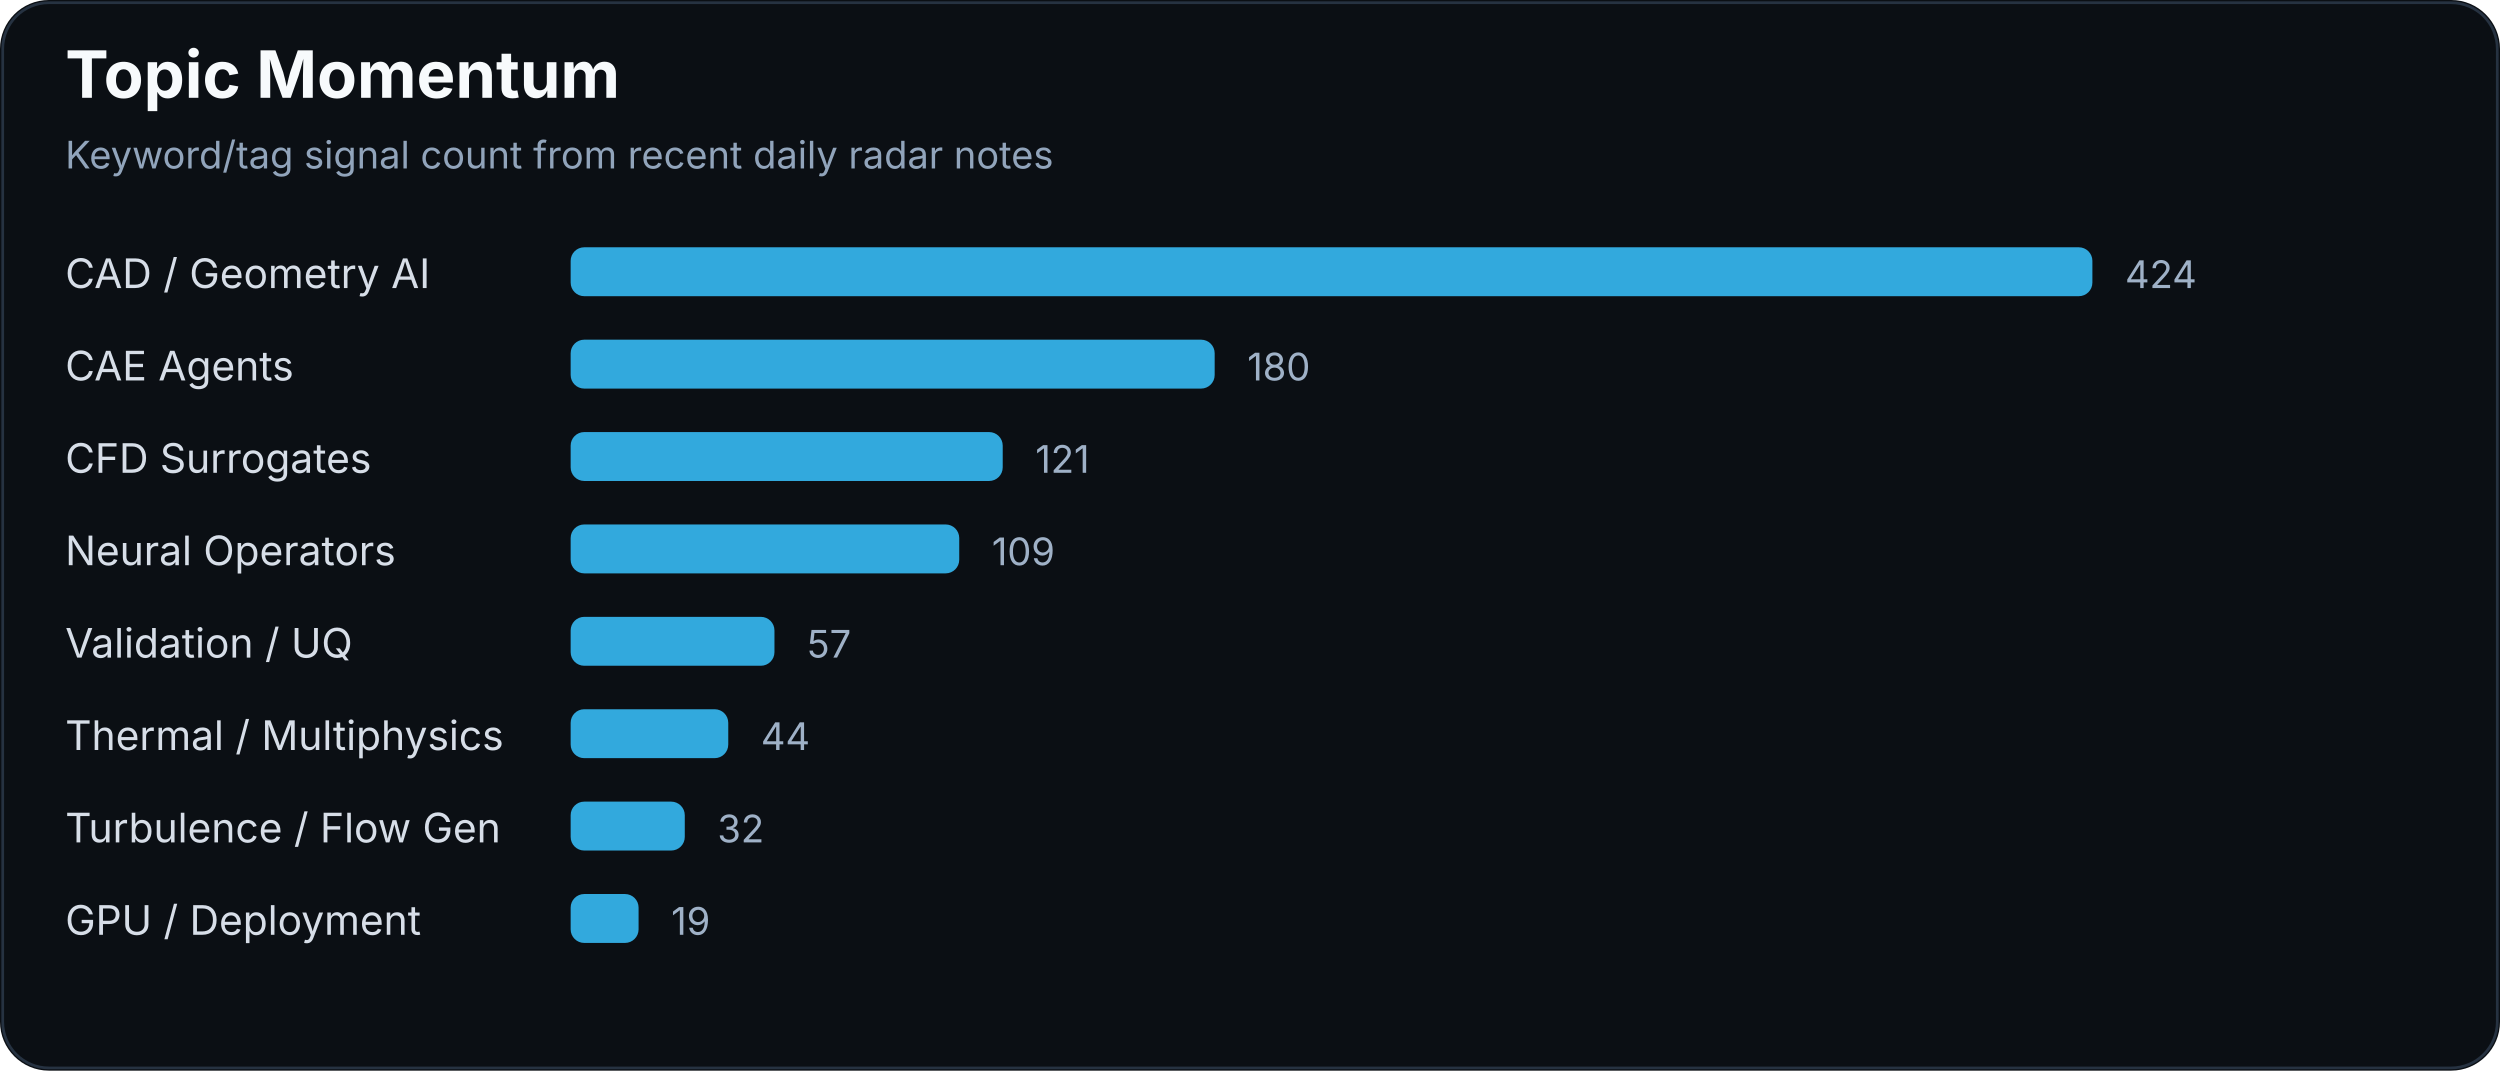
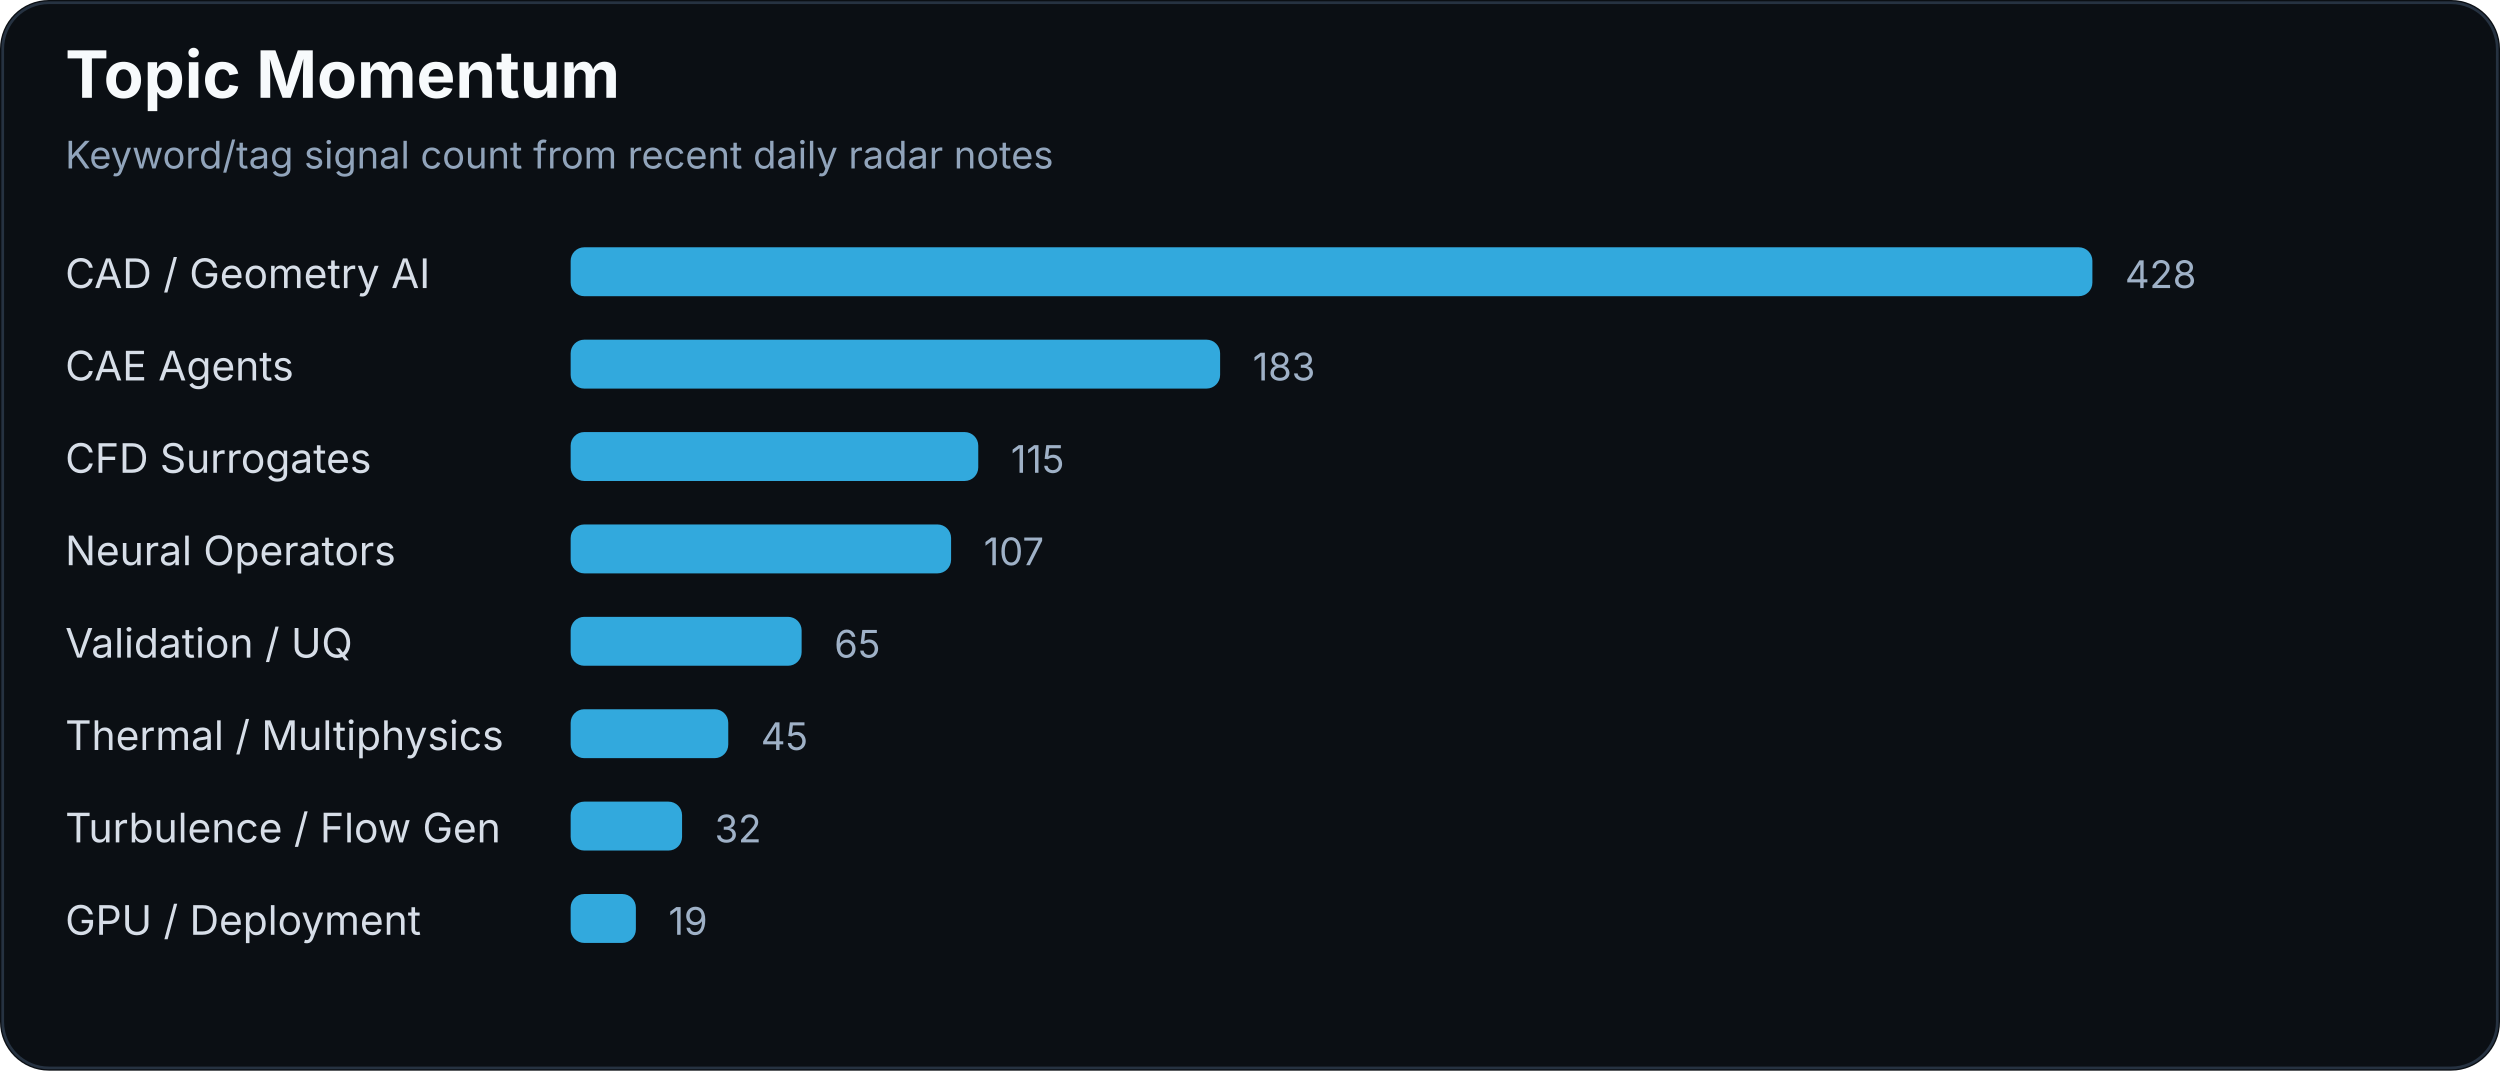
<svg xmlns="http://www.w3.org/2000/svg" width="920" height="394" viewBox="0 0 920 394">
  <rect width="100%" height="100%" rx="18" fill="#0b0f14" />
  <rect x="1" y="1" width="918" height="392" rx="17" fill="none" stroke="#263241" />
  <text x="24" y="36" font-size="24" font-family="Inter, ui-sans-serif, system-ui, -apple-system, Segoe UI, sans-serif" font-weight="700" fill="#f7fafc">Topic Momentum</text>
  <text x="24" y="62" font-size="14" font-family="Inter, ui-sans-serif, system-ui, -apple-system, Segoe UI, sans-serif" fill="#91a4bb">Keyword/tag signal count from recent daily radar notes</text>
  <g font-family="Inter, ui-sans-serif, system-ui, -apple-system, Segoe UI, sans-serif">
    <text x="24" y="106" font-size="15" fill="#d7dee8">CAD / Geometry AI</text>
    <rect x="210" y="91" width="560" height="18" rx="5" fill="#38bdf8" opacity="0.88" />
-     <text x="782" y="106" font-size="14" fill="#9fb1c7">424</text>
+     <text x="782" y="106" font-size="14" fill="#9fb1c7">428</text>
    <text x="24" y="140" font-size="15" fill="#d7dee8">CAE Agents</text>
-     <rect x="210" y="125" width="237" height="18" rx="5" fill="#38bdf8" opacity="0.88" />
-     <text x="459" y="140" font-size="14" fill="#9fb1c7">180</text>
+     <rect x="210" y="125" width="239" height="18" rx="5" fill="#38bdf8" opacity="0.88" />
+     <text x="461" y="140" font-size="14" fill="#9fb1c7">183</text>
    <text x="24" y="174" font-size="15" fill="#d7dee8">CFD Surrogates</text>
-     <rect x="210" y="159" width="159" height="18" rx="5" fill="#38bdf8" opacity="0.88" />
-     <text x="381" y="174" font-size="14" fill="#9fb1c7">121</text>
+     <rect x="210" y="159" width="150" height="18" rx="5" fill="#38bdf8" opacity="0.88" />
+     <text x="372" y="174" font-size="14" fill="#9fb1c7">115</text>
    <text x="24" y="208" font-size="15" fill="#d7dee8">Neural Operators</text>
-     <rect x="210" y="193" width="143" height="18" rx="5" fill="#38bdf8" opacity="0.88" />
-     <text x="365" y="208" font-size="14" fill="#9fb1c7">109</text>
+     <rect x="210" y="193" width="140" height="18" rx="5" fill="#38bdf8" opacity="0.88" />
+     <text x="362" y="208" font-size="14" fill="#9fb1c7">107</text>
    <text x="24" y="242" font-size="15" fill="#d7dee8">Validation / UQ</text>
-     <rect x="210" y="227" width="75" height="18" rx="5" fill="#38bdf8" opacity="0.88" />
-     <text x="297" y="242" font-size="14" fill="#9fb1c7">57</text>
+     <rect x="210" y="227" width="85" height="18" rx="5" fill="#38bdf8" opacity="0.88" />
+     <text x="307" y="242" font-size="14" fill="#9fb1c7">65</text>
    <text x="24" y="276" font-size="15" fill="#d7dee8">Thermal / Multiphysics</text>
    <rect x="210" y="261" width="58" height="18" rx="5" fill="#38bdf8" opacity="0.88" />
-     <text x="280" y="276" font-size="14" fill="#9fb1c7">44</text>
+     <text x="280" y="276" font-size="14" fill="#9fb1c7">45</text>
    <text x="24" y="310" font-size="15" fill="#d7dee8">Turbulence / Flow Gen</text>
-     <rect x="210" y="295" width="42" height="18" rx="5" fill="#38bdf8" opacity="0.88" />
-     <text x="264" y="310" font-size="14" fill="#9fb1c7">32</text>
+     <rect x="210" y="295" width="41" height="18" rx="5" fill="#38bdf8" opacity="0.88" />
+     <text x="263" y="310" font-size="14" fill="#9fb1c7">32</text>
    <text x="24" y="344" font-size="15" fill="#d7dee8">GPU / Deployment</text>
-     <rect x="210" y="329" width="25" height="18" rx="5" fill="#38bdf8" opacity="0.88" />
-     <text x="247" y="344" font-size="14" fill="#9fb1c7">19</text>
+     <rect x="210" y="329" width="24" height="18" rx="5" fill="#38bdf8" opacity="0.88" />
+     <text x="246" y="344" font-size="14" fill="#9fb1c7">19</text>
  </g>
</svg>
